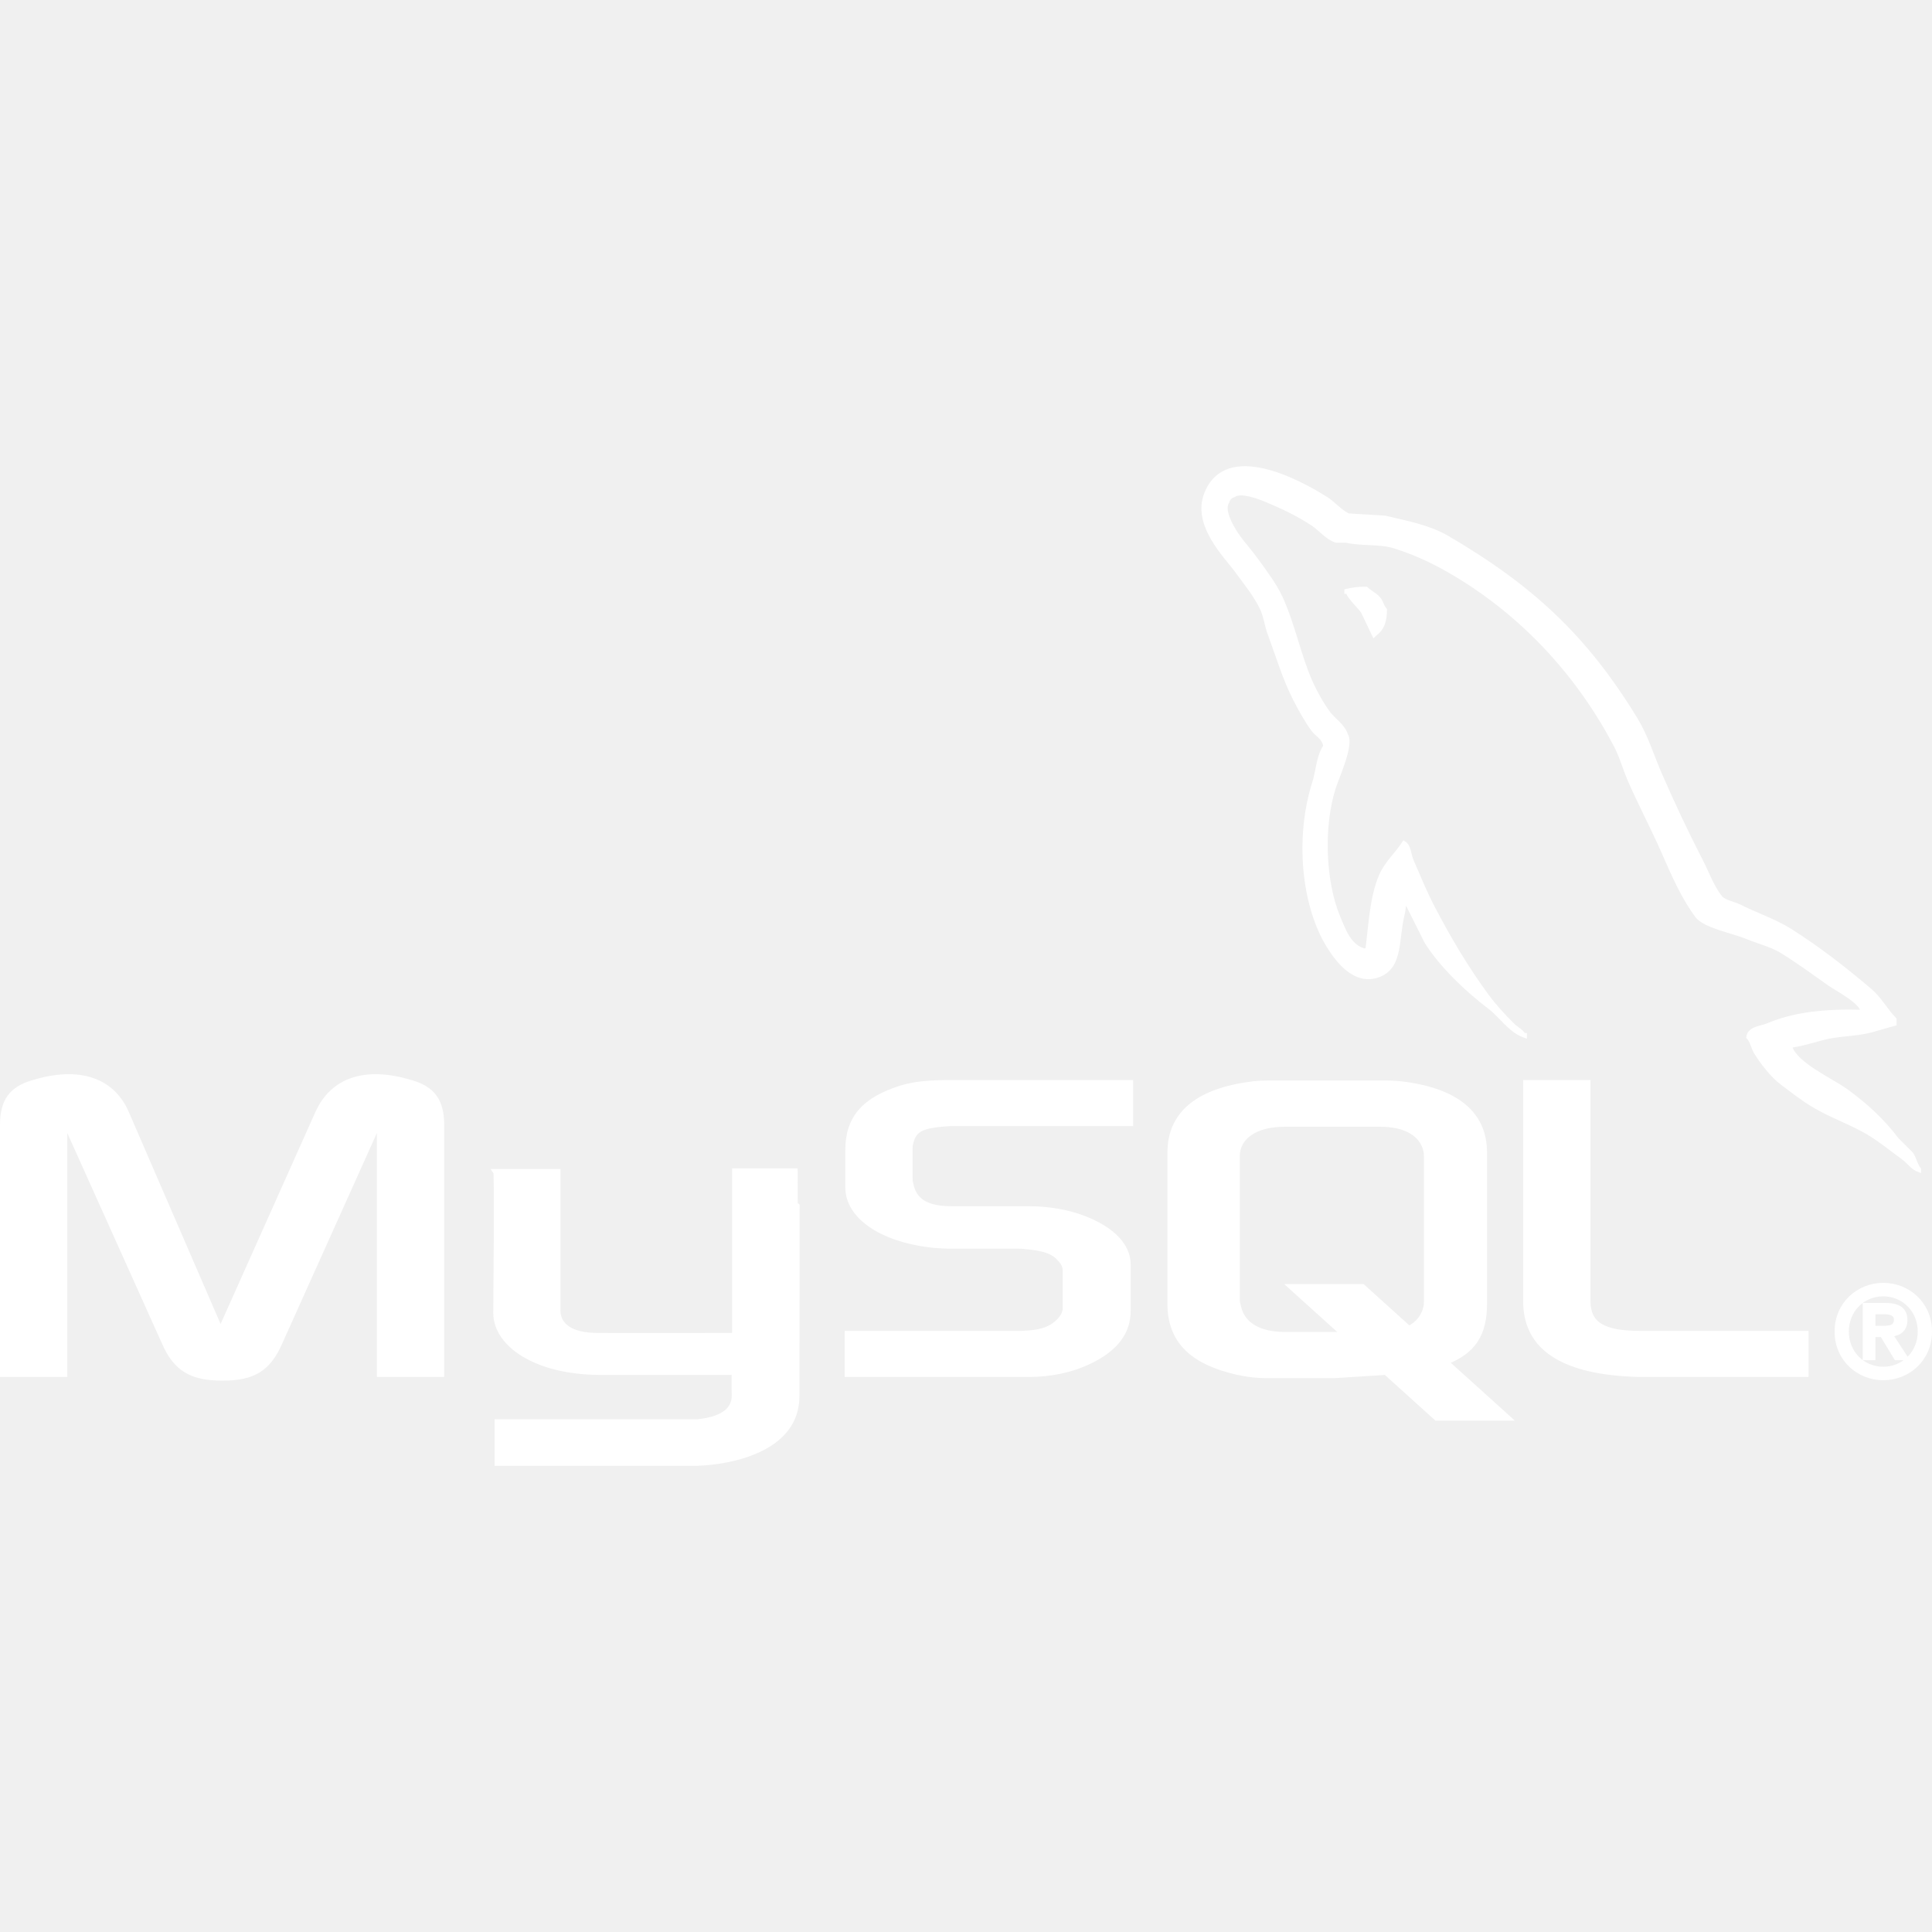
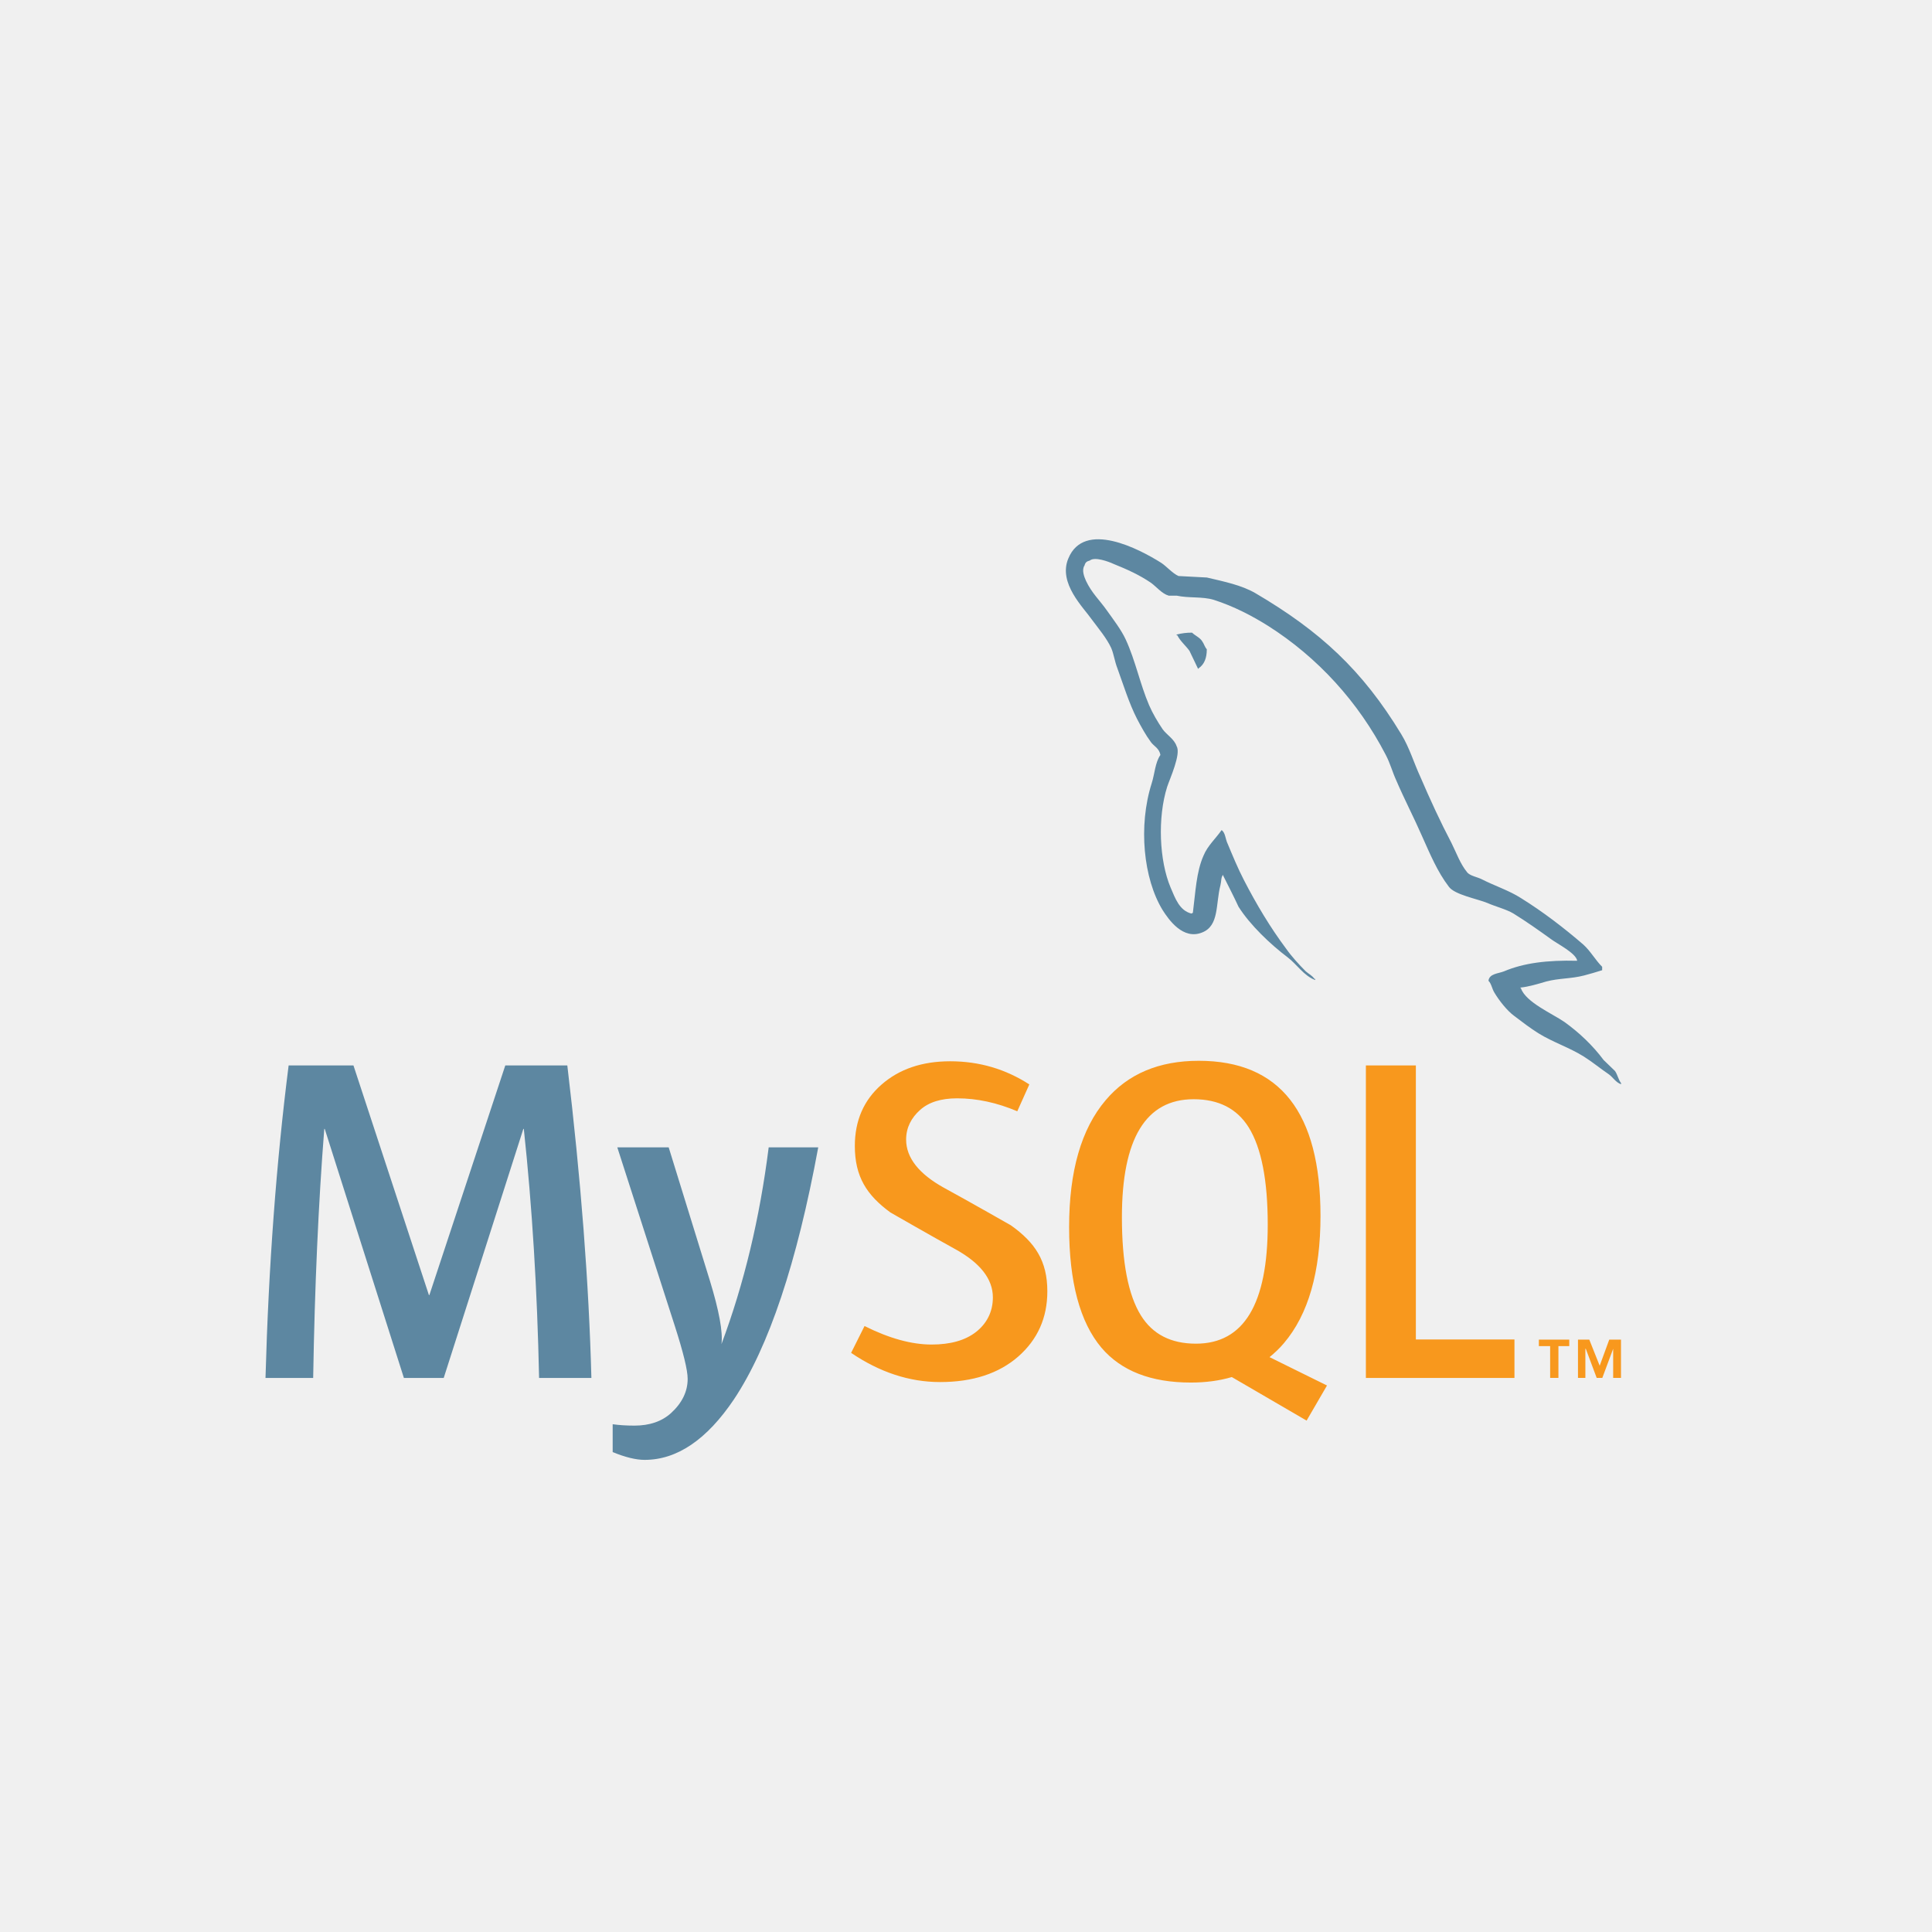
- <svg xmlns="http://www.w3.org/2000/svg" fill="#ffffff" version="1.1" width="60px" height="60px" viewBox="0 0 512 512" enable-background="new 0 0 512 512" xml:space="preserve" stroke="#ffffff">
+ <svg xmlns="http://www.w3.org/2000/svg" width="64px" height="64px" viewBox="-18.458 -22.75 191.151 191.151" fill="#000000">
  <g id="SVGRepo_bgCarrier" stroke-width="0" />
  <g id="SVGRepo_tracerCarrier" stroke-linecap="round" stroke-linejoin="round" />
  <g id="SVGRepo_iconCarrier">
-     <g id="3e91140ac1bfb9903b91c1b0ca08f5cb">
-       <path display="inline" d="M252.517,286.715h47.268v11.22h-48.077c-0.487,0-1.133,0.107-1.62,0.107 c-5.988,0.541-7.769,1.514-8.577,4.966c-0.164,0.54-0.164,0.973-0.164,1.405v7.66c0,0.541,0,0.974,0.164,1.514 c0.809,4.533,4.046,6.579,10.843,6.579h20.396c5.019,0,10.196,0.865,14.409,2.486c7.93,3.02,11.98,7.552,11.98,12.409v12.301 c0,5.938-3.563,10.472-10.846,13.814c-4.375,2.051-9.876,3.235-15.544,3.235h-48.399v-11.22h46.461c0.648,0,1.131-0.107,1.78-0.107 c3.235-0.217,5.664-1.081,7.119-2.379c1.622-1.289,2.429-2.803,2.429-3.992v-9.818c0-1.077-0.324-2.05-1.293-3.023 c-1.618-1.941-3.889-2.911-9.229-3.343c-0.486-0.108-1.131-0.108-1.779-0.108h-17.485c-1.618,0-3.235-0.108-4.857-0.217 c-14.405-1.509-22.984-7.984-22.984-15.54v-9.818c0-8.633,4.371-13.599,14.407-16.729 C242.156,287.147,245.718,286.715,252.517,286.715z M383.567,361.007l16.584,14.967h-19.55l-13.415-12.11l-13.507,0.857h-18.007 c-3.081,0-6.325-0.433-9.893-1.406c-10.704-2.919-15.898-8.541-15.898-17.844v-40.01c0-10.167,7.141-16.334,21.25-18.28 c1.46-0.217,3.082-0.324,4.541-0.324h31.959c1.621,0,3.081,0.107,4.703,0.324c14.109,1.946,21.246,8.113,21.246,18.28v40.01 C393.581,353.717,390.554,358.133,383.567,361.007z M377.849,306.435c0-0.433,0-0.974-0.162-1.519 c-0.973-4.324-5.352-6.812-11.839-6.812h-25.467c-7.465,0-12.326,3.244-12.326,8.33v38.063c0,0.541,0.162,1.081,0.32,1.73 c0.973,4.653,5.356,7.248,12.006,7.248h15.291l-14.048-12.684h19.55l12.255,11.062c2.254-1.206,3.742-3.044,4.258-5.41 c0.162-0.536,0.162-1.081,0.162-1.622V306.435z M109.281,286.822c-12.788-3.992-21.369-0.54-25.252,8.093l-25.577,57.196 l-24.766-57.196c-3.724-8.633-12.465-12.085-25.252-8.093c-5.342,1.618-7.933,4.749-7.933,11.22v66.37h16.833v-66.478 l26.064,57.953c3.075,7.016,7.284,9.498,15.538,9.498c8.257,0,12.303-2.482,15.38-9.498l26.062-57.953v66.478h16.836v-66.37 C117.213,291.571,114.623,288.44,109.281,286.822z M194.508,310.127v43.606c-0.295,0-31.902,0.075-36.607,0 c-9.222-0.142-10.018-4.815-9.86-6.804v-36.628h-16.83c0.368,0.366-0.004,37.011,0.008,37.784 c0.131,8.358,10.733,15.62,27.38,15.777h35.782v4.412c0.002,1.813,1.281,7.199-9.554,8.347c-0.133,0.008-53.158,0-53.25,0v11.328 h53.157c8.431-0.25,26.723-3.436,26.629-18.103c-0.002-0.254,0.094-59.721,0.015-59.721H194.508z M501.146,353.733l4.066,6.222 h-2.777l-3.705-6.122h-2.217v6.122h-2.379v-14.164h5.522c3.506,0,5.327,1.193,5.327,4.071 C504.983,352.444,503.328,353.501,501.146,353.733z M499.058,351.846c1.788,0,3.344-0.167,3.344-2.146 c0-1.654-1.722-1.921-3.145-1.921h-2.744v4.067H499.058z M511.5,352.873c0,7.41-5.855,12.404-12.409,12.404 c-6.546,0-12.404-4.994-12.404-12.404c0-7.411,5.858-12.405,12.404-12.405C505.645,340.468,511.5,345.462,511.5,352.873z M508.722,352.873c0-5.627-4.3-9.827-9.631-9.827c-5.39,0-9.627,4.2-9.627,9.827c0,5.622,4.237,9.826,9.627,9.826 C504.422,362.699,508.722,358.495,508.722,352.873z M362.063,155.983c-2.158-0.04-3.685,0.234-5.298,0.588c0,0.098,0,0.195,0,0.293 c0.1,0,0.195,0,0.295,0c1.031,2.115,2.849,3.477,4.121,5.299c0.978,2.061,1.959,4.119,2.94,6.177 c0.1-0.098,0.199-0.195,0.295-0.293c1.825-1.283,2.657-3.337,2.649-6.473c-0.732-0.77-0.841-1.732-1.473-2.649 C364.754,157.702,363.124,157.011,362.063,155.983z M504.48,306.938c1.389,1.019,2.32,2.599,4.121,3.239c0-0.1,0-0.199,0-0.295 c-0.948-1.202-1.189-2.861-2.059-4.121c-1.272-1.272-2.554-2.549-3.826-3.826c-3.742-4.965-8.487-9.323-13.535-12.945 c-4.021-2.891-13.033-6.791-14.713-11.474c-0.096-0.1-0.196-0.199-0.296-0.299c2.853-0.32,6.196-1.352,8.829-2.059 c4.424-1.186,8.379-0.878,12.945-2.059c2.063-0.591,4.121-1.181,6.18-1.764c0-0.395,0-0.785,0-1.181 c-2.309-2.37-3.955-5.506-6.471-7.651c-6.592-5.608-13.781-11.216-21.188-15.888c-4.104-2.594-9.183-4.277-13.536-6.475 c-1.464-0.738-4.034-1.123-5.003-2.354c-2.283-2.916-3.53-6.611-5.294-10.006c-3.692-7.113-7.323-14.881-10.596-22.365 c-2.229-5.102-3.688-10.134-6.471-14.713c-13.361-21.967-27.746-35.227-50.023-48.26c-4.744-2.771-10.45-3.865-16.479-5.295 c-3.235-0.195-6.476-0.394-9.711-0.589c-1.975-0.825-4.029-3.241-5.884-4.414c-7.382-4.662-26.315-14.805-31.779-1.47 c-3.452,8.415,5.156,16.627,8.237,20.893c2.163,2.991,4.928,6.346,6.476,9.709c1.015,2.211,1.188,4.43,2.063,6.769 c2.138,5.764,3.996,12.034,6.762,17.362c1.401,2.694,2.944,5.535,4.712,7.944c1.085,1.479,2.939,2.13,3.23,4.414 c-1.813,2.543-1.917,6.489-2.936,9.71c-4.6,14.502-2.865,32.524,3.826,43.258c2.05,3.293,6.886,10.362,13.531,7.649 c5.813-2.368,4.517-9.708,6.18-16.183c0.374-1.471,0.146-2.55,0.882-3.531c0,0.096,0,0.195,0,0.293 c1.768,3.531,3.534,7.062,5.298,10.592c3.922,6.313,10.879,12.915,16.775,17.364c3.053,2.308,5.46,6.3,9.415,7.651 c0-0.1,0-0.199,0-0.299c-0.1,0-0.2,0-0.295,0c-0.77-1.189-1.968-1.688-2.94-2.645c-2.304-2.259-4.865-5.065-6.771-7.652 c-5.364-7.279-10.101-15.247-14.417-23.539c-2.063-3.961-3.855-8.33-5.594-12.359c-0.669-1.555-0.661-3.904-2.059-4.709 c-1.904,2.952-4.707,5.342-6.18,8.828c-2.354,5.574-2.657,12.371-3.53,19.42c-0.516,0.186-0.287,0.059-0.591,0.293 c-4.1-0.986-5.539-5.206-7.061-8.826c-3.851-9.152-4.566-23.891-1.177-34.428c0.877-2.725,4.845-11.312,3.235-13.83 c-0.766-2.514-3.29-3.965-4.703-5.886c-1.756-2.374-3.502-5.497-4.716-8.24c-3.148-7.136-4.62-15.147-7.939-22.362 c-1.588-3.447-4.271-6.939-6.475-10.006c-2.44-3.396-5.173-5.896-7.062-10.006c-0.673-1.459-1.588-3.794-0.59-5.295 c0.315-1.013,0.765-1.435,1.768-1.766c1.709-1.316,6.458,0.438,8.237,1.177c4.716,1.959,8.658,3.826,12.655,6.473 c1.917,1.272,3.858,3.734,6.175,4.415c0.886,0,1.768,0,2.649,0c4.146,0.951,8.787,0.297,12.654,1.472 c6.841,2.079,12.971,5.313,18.538,8.829c16.959,10.707,30.827,25.953,40.313,44.138c1.526,2.928,2.188,5.722,3.53,8.829 c2.711,6.263,6.13,12.706,8.828,18.832c2.691,6.108,5.315,12.275,9.12,17.361c2,2.672,9.73,4.106,13.245,5.592 c2.462,1.039,6.495,2.125,8.824,3.527c4.458,2.689,8.771,5.887,12.949,8.831c2.088,1.473,8.509,4.699,8.825,7.353 c-10.347-0.274-18.252,0.687-25.01,3.535c-1.921,0.807-4.982,0.831-5.298,3.234c1.056,1.106,1.223,2.762,2.063,4.121 c1.609,2.612,4.333,6.109,6.766,7.947c2.657,2.005,5.394,4.15,8.238,5.885c5.065,3.09,10.721,4.853,15.595,7.946 C498.825,302.584,501.678,304.879,504.48,306.938z M420.994,344.776v-58.062H404.16v58.169c0,11.544,8.579,18.02,25.899,19.316 c1.617,0.104,3.235,0.212,4.857,0.212h43.868v-11.22h-44.193C424.72,353.192,420.994,350.706,420.994,344.776z"> </path>
-     </g>
+     <path d="M-18.458 6.58h191.151v132.49H-18.458V6.58z" fill="none" />
+     <path d="M40.054 113.583h-5.175c-.183-8.735-.687-16.947-1.511-24.642h-.046l-7.879 24.642h-3.94l-7.832-24.642h-.045c-.581 7.388-.947 15.602-1.099 24.642H7.81c.304-10.993 1.068-21.299 2.289-30.919h6.414l7.465 22.719h.046l7.511-22.719h6.137c1.344 11.268 2.138 21.575 2.382 30.919M62.497 90.771c-2.107 11.434-4.887 19.742-8.337 24.928-2.688 3.992-5.633 5.99-8.84 5.99-.855 0-1.91-.258-3.16-.77v-2.757c.611.088 1.328.138 2.152.138 1.498 0 2.702-.412 3.62-1.238 1.098-1.006 1.647-2.137 1.647-3.388 0-.858-.428-2.612-1.282-5.268L42.618 90.77h5.084l4.076 13.19c.916 2.995 1.298 5.086 1.145 6.277 2.229-5.953 3.786-12.444 4.673-19.468h4.901v.002z" fill="#5d87a1" />
+     <path d="M131.382 113.583h-14.7V82.664h4.945v27.113h9.755v3.806zM112.834 114.33l-5.684-2.805c.504-.414.986-.862 1.42-1.381 2.416-2.838 3.621-7.035 3.621-12.594 0-10.229-4.014-15.346-12.045-15.346-3.938 0-7.01 1.298-9.207 3.895-2.414 2.84-3.619 7.022-3.619 12.551 0 5.435 1.068 9.422 3.205 11.951 1.955 2.291 4.902 3.438 8.843 3.438 1.47 0 2.819-.18 4.048-.543l7.4 4.308 2.018-3.474zm-18.413-6.934c-1.252-2.014-1.878-5.248-1.878-9.707 0-7.785 2.365-11.682 7.1-11.682 2.475 0 4.289.932 5.449 2.792 1.25 2.017 1.879 5.222 1.879 9.619 0 7.849-2.367 11.774-7.099 11.774-2.476.001-4.29-.928-5.451-2.796M85.165 105.013c0 2.622-.962 4.773-2.884 6.458-1.924 1.678-4.504 2.519-7.737 2.519-3.024 0-5.956-.966-8.794-2.888l1.329-2.655c2.442 1.223 4.653 1.831 6.638 1.831 1.863 0 3.319-.413 4.375-1.232 1.055-.822 1.684-1.975 1.684-3.433 0-1.837-1.281-3.407-3.631-4.722-2.167-1.19-6.501-3.678-6.501-3.678-2.349-1.712-3.525-3.55-3.525-6.578 0-2.506.877-4.529 2.632-6.068 1.757-1.545 4.024-2.315 6.803-2.315 2.87 0 5.479.769 7.829 2.291l-1.192 2.656c-2.01-.854-3.994-1.281-5.951-1.281-1.585 0-2.809.381-3.66 1.146-.858.762-1.387 1.737-1.387 2.933 0 1.828 1.308 3.418 3.722 4.759 2.196 1.192 6.638 3.723 6.638 3.723 2.409 1.709 3.612 3.53 3.612 6.534" fill="#f8981d" />
+     <path d="M137.59 72.308c-2.99-.076-5.305.225-7.248 1.047-.561.224-1.453.224-1.531.933.303.3.338.784.601 1.198.448.747 1.229 1.752 1.942 2.276.783.6 1.569 1.194 2.393 1.717 1.453.899 3.1 1.422 4.516 2.318.825.521 1.645 1.195 2.471 1.756.406.299.666.784 1.193.971v-.114c-.264-.336-.339-.822-.598-1.196l-1.122-1.082c-1.084-1.456-2.431-2.727-3.884-3.771-1.196-.824-3.812-1.944-4.297-3.322l-.076-.076c.822-.077 1.797-.375 2.578-.604 1.271-.335 2.43-.259 3.734-.594.6-.15 1.195-.338 1.797-.523v-.337c-.676-.673-1.158-1.567-1.869-2.203-1.902-1.643-3.998-3.25-6.164-4.595-1.16-.749-2.652-1.231-3.887-1.868-.445-.225-1.195-.336-1.457-.71-.67-.822-1.047-1.904-1.533-2.877-1.08-2.053-2.129-4.331-3.061-6.502-.674-1.456-1.084-2.91-1.906-4.257-3.85-6.35-8.031-10.196-14.457-13.971-1.381-.786-3.024-1.121-4.779-1.533l-2.803-.148c-.598-.262-1.197-.973-1.719-1.309-2.132-1.344-7.621-4.257-9.189-.411-1.01 2.431 1.494 4.821 2.354 6.054.635.856 1.458 1.83 1.902 2.802.263.635.337 1.309.6 1.98.598 1.644 1.157 3.473 1.943 5.007.41.782.857 1.604 1.381 2.312.3.414.822.597.936 1.272-.521.744-.562 1.867-.861 2.801-1.344 4.221-.819 9.45 1.086 12.552.596.934 2.018 2.99 3.92 2.202 1.684-.672 1.311-2.801 1.795-4.668.111-.451.038-.747.262-1.043v.073c.521 1.045 1.047 2.052 1.53 3.1 1.159 1.829 3.177 3.735 4.858 5.002.895.676 1.604 1.832 2.725 2.245V74.1h-.074c-.227-.335-.559-.485-.857-.745-.674-.673-1.42-1.495-1.943-2.241-1.566-2.093-2.952-4.41-4.182-6.801-.602-1.16-1.121-2.428-1.606-3.586-.226-.447-.226-1.121-.601-1.346-.562.821-1.381 1.532-1.791 2.538-.711 1.609-.785 3.588-1.049 5.646l-.147.072c-1.19-.299-1.604-1.53-2.056-2.575-1.119-2.654-1.307-6.914-.336-9.976.26-.783 1.385-3.249.936-3.995-.225-.715-.973-1.122-1.383-1.685-.482-.708-1.01-1.604-1.346-2.39-.896-2.091-1.347-4.408-2.312-6.498-.451-.974-1.234-1.982-1.868-2.879-.712-1.008-1.495-1.718-2.058-2.913-.186-.411-.447-1.083-.148-1.53.073-.3.225-.412.523-.487.484-.409 1.867.111 2.352.336 1.385.56 2.543 1.083 3.699 1.867.523.375 1.084 1.085 1.755 1.272h.786c1.193.26 2.538.072 3.661.41 1.979.636 3.772 1.569 5.38 2.576 4.893 3.103 8.928 7.512 11.652 12.778.447.858.637 1.644 1.045 2.539.787 1.832 1.76 3.7 2.541 5.493.785 1.755 1.533 3.547 2.654 5.005.559.784 2.805 1.195 3.812 1.606.745.335 1.905.633 2.577 1.044 1.271.783 2.537 1.682 3.732 2.543.595.448 2.465 1.382 2.576 2.13M99.484 39.844a5.82 5.82 0 0 0-1.529.188v.075h.072c.301.597.824 1.011 1.197 1.532.301.599.562 1.193.857 1.791l.072-.074c.527-.373.789-.971.789-1.868-.227-.264-.262-.522-.451-.784-.22-.374-.705-.56-1.007-.86" fill="#5d87a1" />
+     <path d="M141.148 113.578h.774v-3.788h-1.161l-.947 2.585-1.029-2.585h-1.118v3.788h.731v-2.882h.041l1.078 2.882h.557l1.074-2.882v2.882zm-6.235 0h.819v-3.146h1.072v-.643h-3.008v.643h1.115l.002 3.146z" fill="#f8981d" />
  </g>
</svg>
